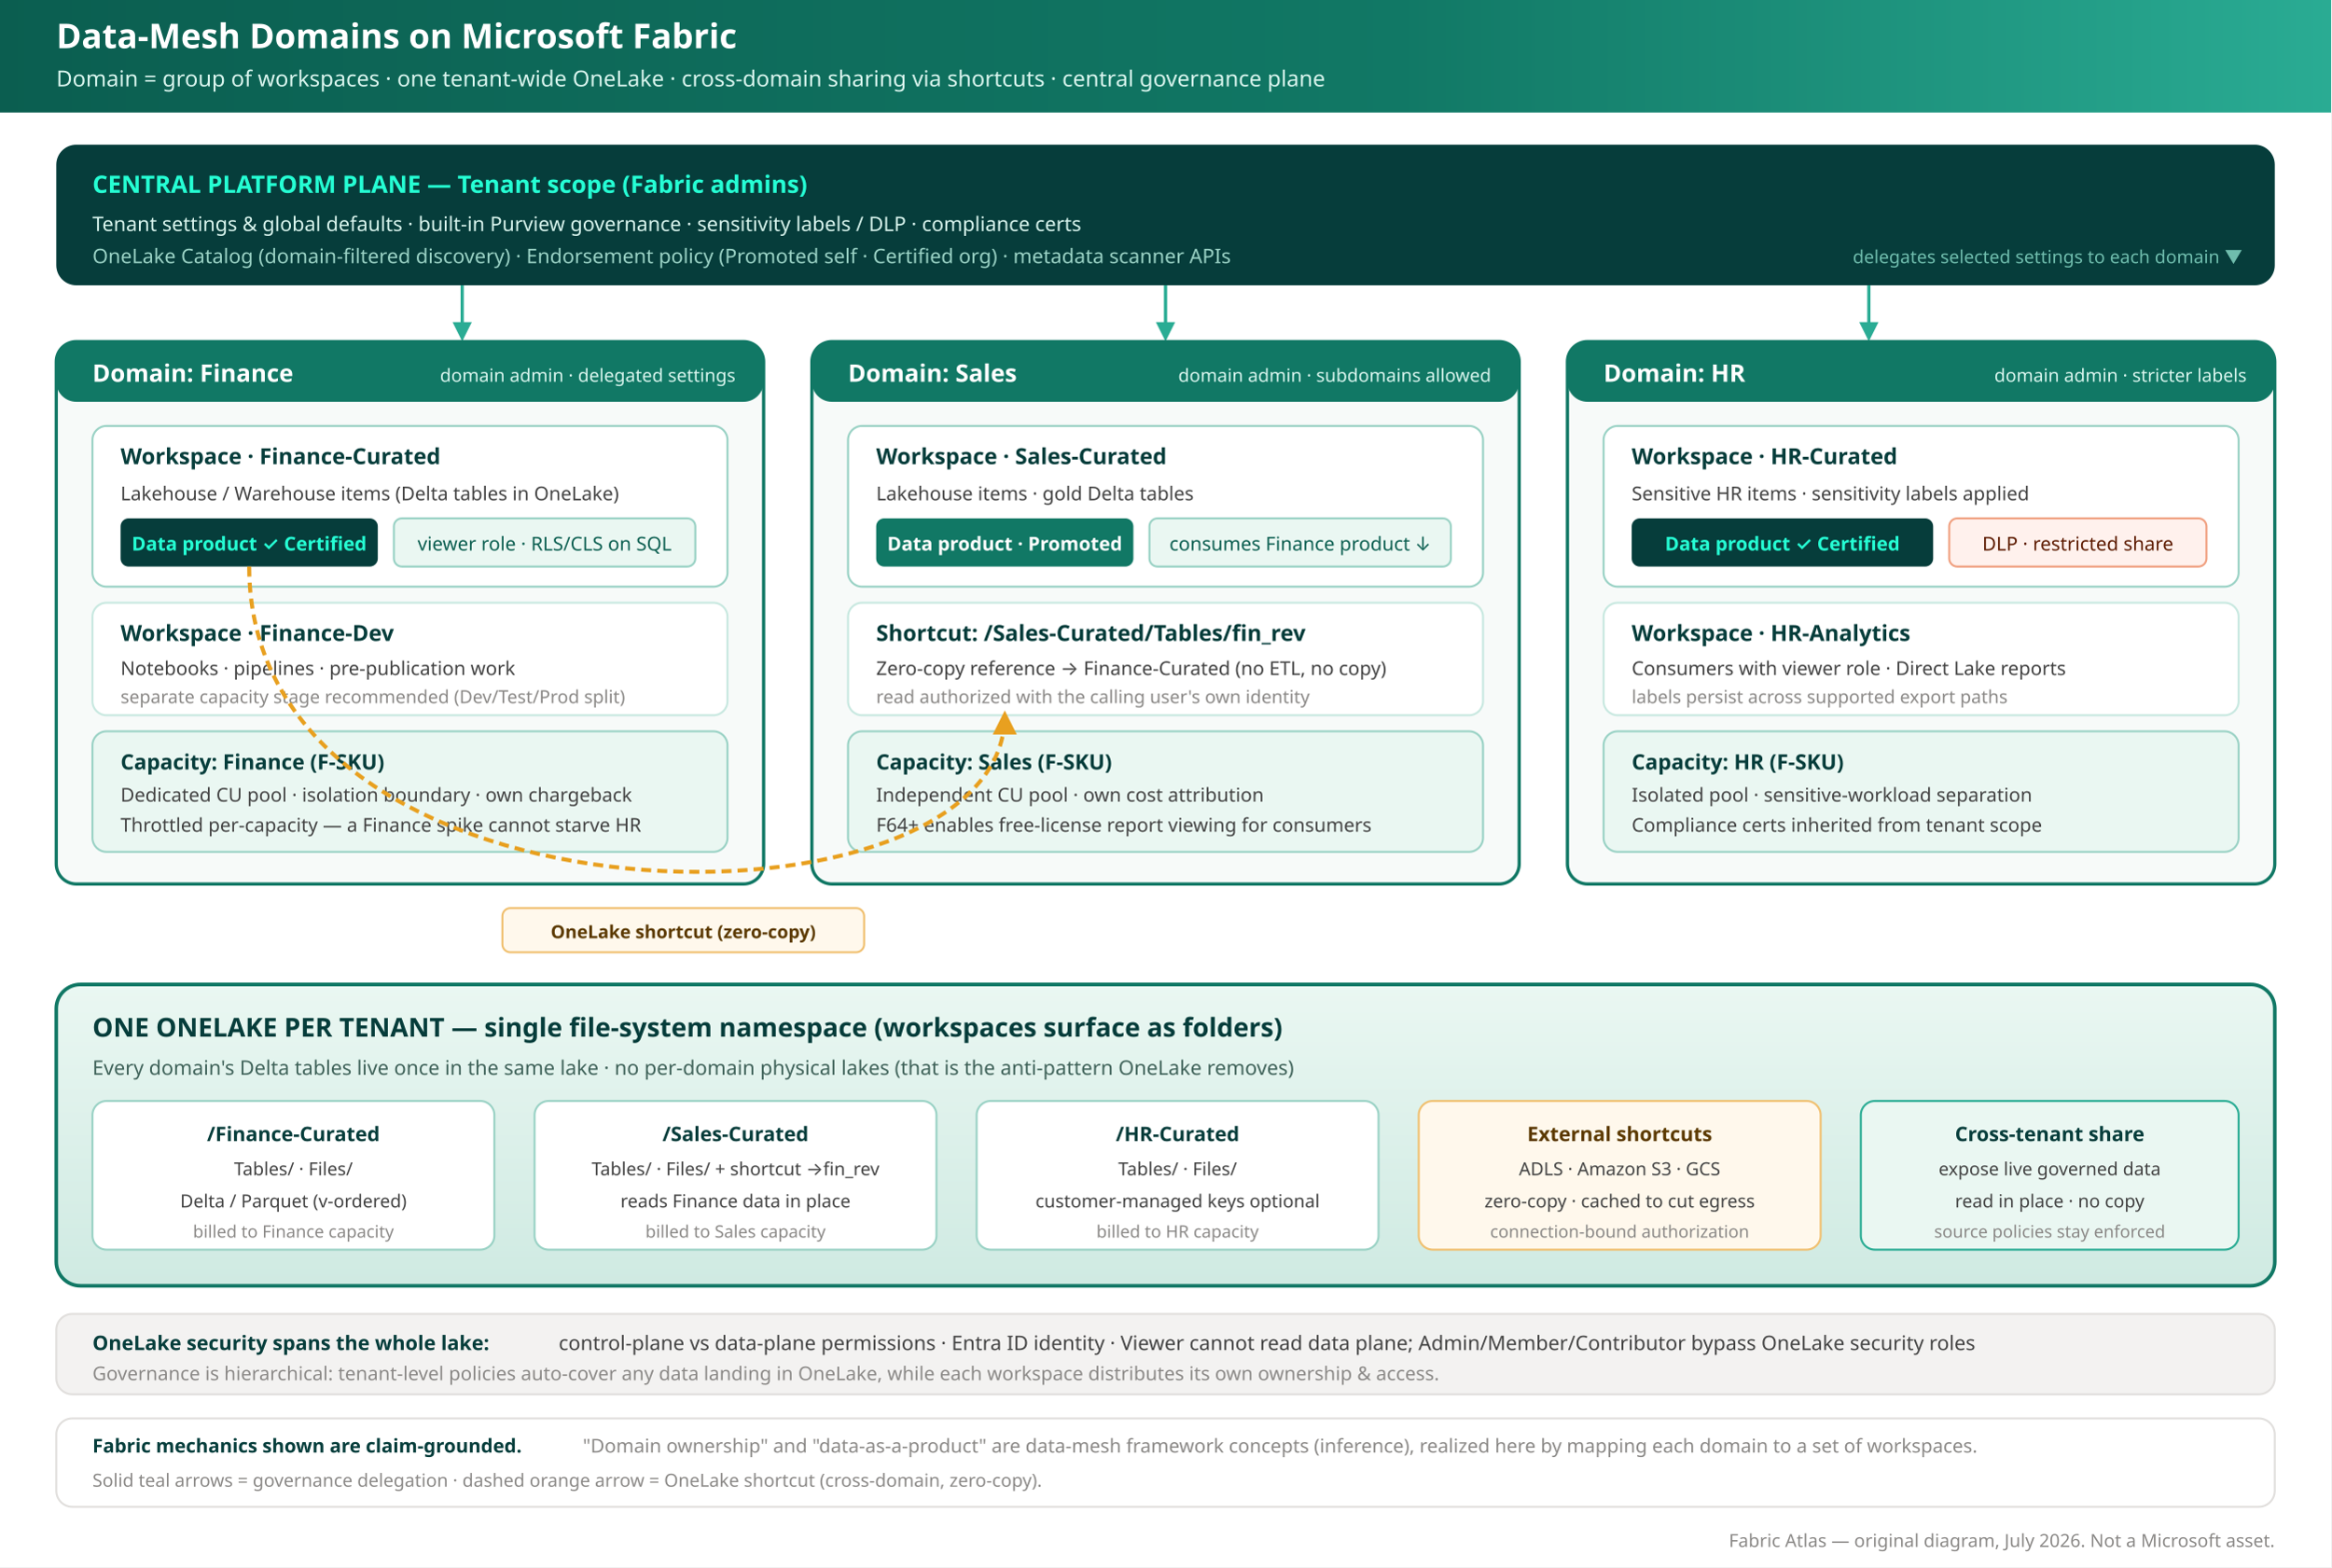
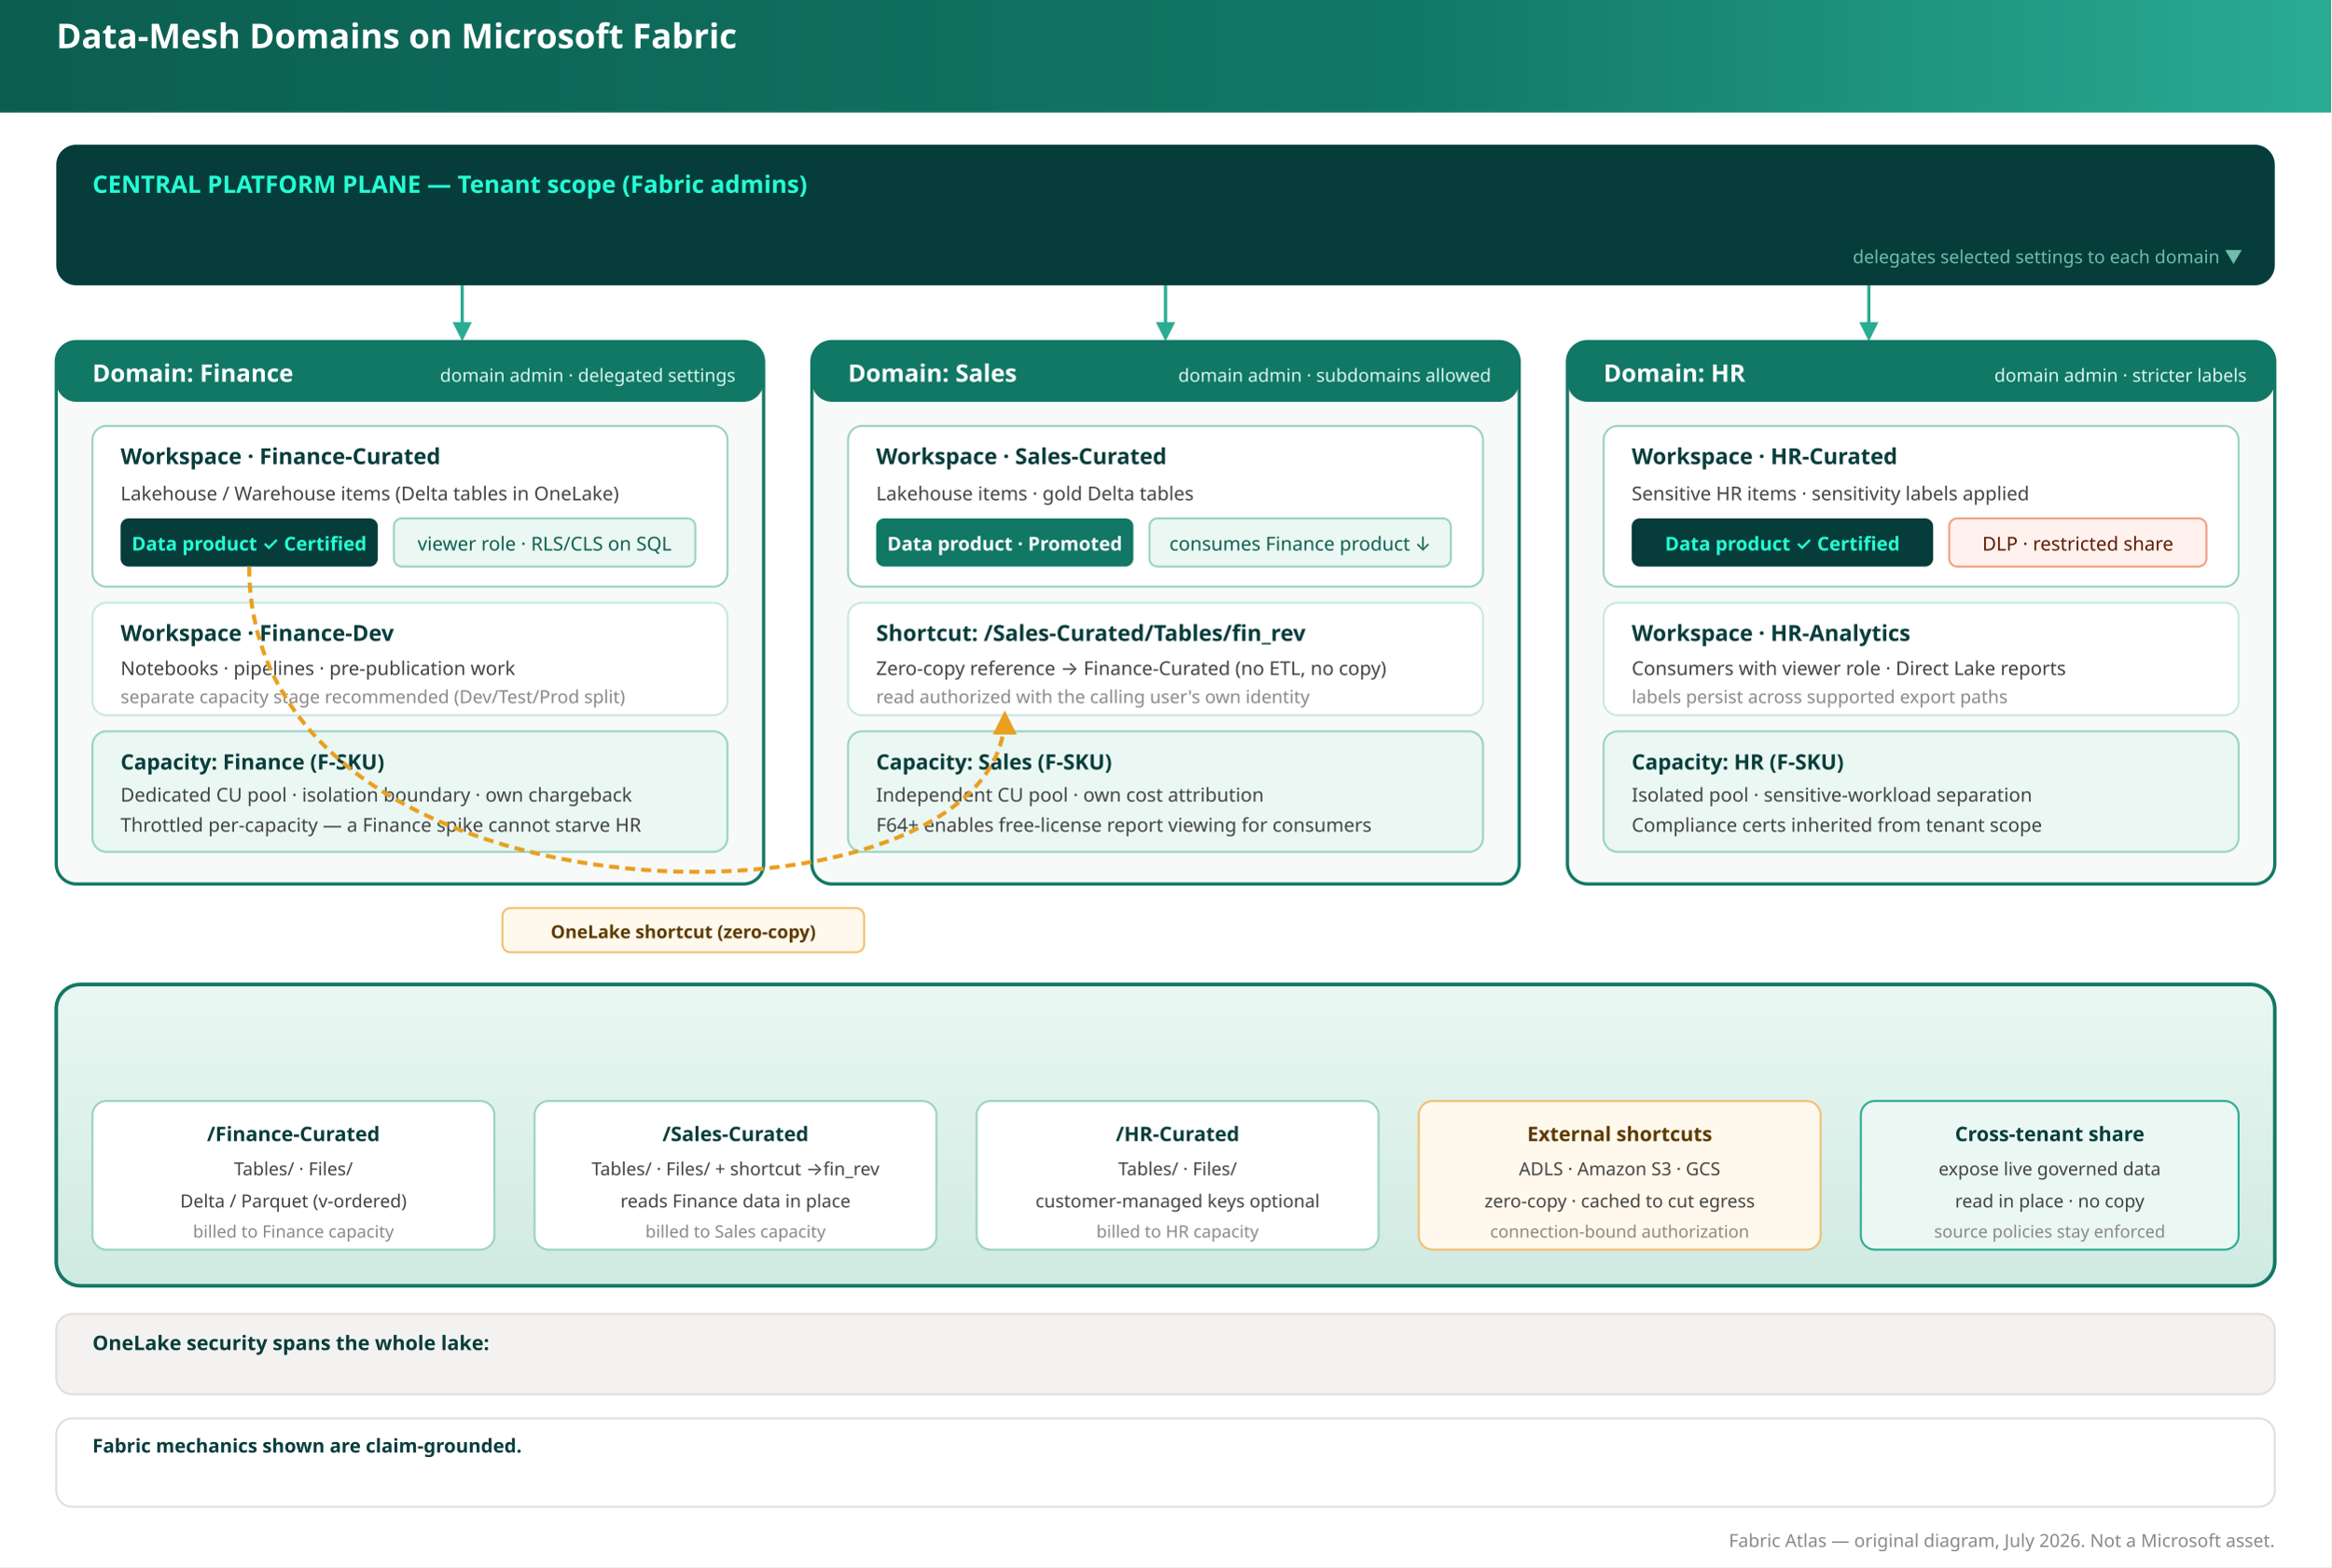
- <svg xmlns="http://www.w3.org/2000/svg" viewBox="0 0 1160 780" font-family="Segoe UI, -apple-system, sans-serif">
+ <svg xmlns="http://www.w3.org/2000/svg" viewBox="0 0 1160 780" font-family="Segoe UI, -apple-system, sans-serif" role="img" aria-labelledby="data-mesh-domains-architecture-title data-mesh-domains-architecture-desc" data-diagram-id="data-mesh-domains-architecture">
  <defs>
    <linearGradient id="hdrGrad" x1="0" y1="0" x2="1" y2="0">
      <stop offset="0" stop-color="#0B5E50" />
      <stop offset="0.6" stop-color="#117865" />
      <stop offset="1" stop-color="#2AAC94" />
    </linearGradient>
    <linearGradient id="lakeGrad" x1="0" y1="0" x2="0" y2="1">
      <stop offset="0" stop-color="#EAF7F2" />
      <stop offset="1" stop-color="#CFEAE2" />
    </linearGradient>
    <marker id="arr" viewBox="0 0 10 10" refX="8" refY="5" markerWidth="6" markerHeight="6" orient="auto-start-reverse">
      <path d="M0 0 L10 5 L0 10 z" fill="#2AAC94" />
    </marker>
    <marker id="arrO" viewBox="0 0 10 10" refX="8" refY="5" markerWidth="6" markerHeight="6" orient="auto-start-reverse">
      <path d="M0 0 L10 5 L0 10 z" fill="#E8A020" />
    </marker>
  </defs>
  <rect width="1160" height="780" fill="#FFFFFF" />
  <rect x="0" y="0" width="1160" height="56" fill="url(#hdrGrad)" />
  <text x="28" y="24" font-size="17" font-weight="700" fill="#FFFFFF">Data-Mesh Domains on Microsoft Fabric</text>
-   <text x="28" y="43" font-size="11" fill="#D9F5EE">Domain = group of workspaces · one tenant-wide OneLake · cross-domain sharing via shortcuts · central governance plane</text>
+   <text x="28" y="43" font-size="11" fill="#D9F5EE" data-node-id="fabric-domain" tabindex="0" aria-label="Fabric domain (per business area)" />
  <rect x="28" y="72" width="1104" height="70" rx="10" fill="#063D3B" />
  <text x="46" y="96" font-size="12" font-weight="700" fill="#25FFD4">CENTRAL PLATFORM PLANE — Tenant scope (Fabric admins)</text>
-   <text x="46" y="115" font-size="10" fill="#D9F5EE">Tenant settings &amp; global defaults · built-in Purview governance · sensitivity labels / DLP · compliance certs</text>
-   <text x="46" y="131" font-size="10" fill="#9AD2C5">OneLake Catalog (domain-filtered discovery) · Endorsement policy (Promoted self · Certified org) · metadata scanner APIs</text>
+   <text x="46" y="115" font-size="10" fill="#D9F5EE" data-node-id="tenant-governance" tabindex="0" aria-label="Tenant Purview governance plane" />
+   <text x="46" y="131" font-size="10" fill="#9AD2C5" data-node-id="producer-workspace" tabindex="0" aria-label="Producer workspace: certify gold product" />
  <text x="1116" y="131" text-anchor="end" font-size="9" fill="#6FBDAD">delegates selected settings to each domain ▼</text>
  <line x1="230" y1="142" x2="230" y2="168" stroke="#2AAC94" stroke-width="1.6" marker-end="url(#arr)" />
  <line x1="580" y1="142" x2="580" y2="168" stroke="#2AAC94" stroke-width="1.6" marker-end="url(#arr)" />
  <line x1="930" y1="142" x2="930" y2="168" stroke="#2AAC94" stroke-width="1.6" marker-end="url(#arr)" />
  <rect x="28" y="170" width="352" height="270" rx="10" fill="#F7FAF9" stroke="#117865" stroke-width="1.6" />
  <rect x="28" y="170" width="352" height="30" rx="10" fill="#117865" />
  <text x="46" y="190" font-size="12" font-weight="700" fill="#FFFFFF">Domain: Finance</text>
  <text x="366" y="190" text-anchor="end" font-size="9" fill="#D9F5EE">domain admin · delegated settings</text>
  <rect x="46" y="212" width="316" height="80" rx="7" fill="#FFFFFF" stroke="#9AD2C5" />
  <text x="60" y="231" font-size="11" font-weight="700" fill="#063D3B">Workspace · Finance-Curated</text>
  <text x="60" y="249" font-size="9.5" fill="#424242">Lakehouse / Warehouse items (Delta tables in OneLake)</text>
  <rect x="60" y="258" width="128" height="24" rx="4" fill="#063D3B" />
  <text x="124" y="274" text-anchor="middle" font-size="9.5" font-weight="600" fill="#25FFD4">Data product ✓ Certified</text>
  <rect x="196" y="258" width="150" height="24" rx="4" fill="#EAF7F2" stroke="#9AD2C5" />
  <text x="271" y="274" text-anchor="middle" font-size="9.5" fill="#0B5E50">viewer role · RLS/CLS on SQL</text>
  <rect x="46" y="300" width="316" height="56" rx="7" fill="#FFFFFF" stroke="#C8E8E0" />
  <text x="60" y="319" font-size="11" font-weight="700" fill="#063D3B">Workspace · Finance-Dev</text>
  <text x="60" y="336" font-size="9.5" fill="#424242">Notebooks · pipelines · pre-publication work</text>
  <text x="60" y="350" font-size="9" fill="#8A8886">separate capacity stage recommended (Dev/Test/Prod split)</text>
  <rect x="46" y="364" width="316" height="60" rx="7" fill="#EAF7F2" stroke="#9AD2C5" />
  <text x="60" y="383" font-size="10.5" font-weight="700" fill="#063D3B">Capacity: Finance (F-SKU)</text>
  <text x="60" y="399" font-size="9.5" fill="#424242">Dedicated CU pool · isolation boundary · own chargeback</text>
  <text x="60" y="414" font-size="9.5" fill="#424242">Throttled per-capacity — a Finance spike cannot starve HR</text>
  <rect x="404" y="170" width="352" height="270" rx="10" fill="#F7FAF9" stroke="#117865" stroke-width="1.6" />
  <rect x="404" y="170" width="352" height="30" rx="10" fill="#117865" />
  <text x="422" y="190" font-size="12" font-weight="700" fill="#FFFFFF">Domain: Sales</text>
  <text x="742" y="190" text-anchor="end" font-size="9" fill="#D9F5EE">domain admin · subdomains allowed</text>
  <rect x="422" y="212" width="316" height="80" rx="7" fill="#FFFFFF" stroke="#9AD2C5" />
  <text x="436" y="231" font-size="11" font-weight="700" fill="#063D3B">Workspace · Sales-Curated</text>
  <text x="436" y="249" font-size="9.5" fill="#424242">Lakehouse items · gold Delta tables</text>
  <rect x="436" y="258" width="128" height="24" rx="4" fill="#117865" />
  <text x="500" y="274" text-anchor="middle" font-size="9.5" font-weight="600" fill="#FFFFFF">Data product · Promoted</text>
  <rect x="572" y="258" width="150" height="24" rx="4" fill="#EAF7F2" stroke="#9AD2C5" />
  <text x="647" y="274" text-anchor="middle" font-size="9.5" fill="#0B5E50">consumes Finance product ↓</text>
  <rect x="422" y="300" width="316" height="56" rx="7" fill="#FFFFFF" stroke="#C8E8E0" />
  <text x="436" y="319" font-size="11" font-weight="700" fill="#063D3B">Shortcut: /Sales-Curated/Tables/fin_rev</text>
  <text x="436" y="336" font-size="9.5" fill="#424242">Zero-copy reference → Finance-Curated (no ETL, no copy)</text>
  <text x="436" y="350" font-size="9" fill="#8A8886">read authorized with the calling user's own identity</text>
  <rect x="422" y="364" width="316" height="60" rx="7" fill="#EAF7F2" stroke="#9AD2C5" />
  <text x="436" y="383" font-size="10.5" font-weight="700" fill="#063D3B">Capacity: Sales (F-SKU)</text>
  <text x="436" y="399" font-size="9.5" fill="#424242">Independent CU pool · own cost attribution</text>
  <text x="436" y="414" font-size="9.5" fill="#424242">F64+ enables free-license report viewing for consumers</text>
  <rect x="780" y="170" width="352" height="270" rx="10" fill="#F7FAF9" stroke="#117865" stroke-width="1.6" />
  <rect x="780" y="170" width="352" height="30" rx="10" fill="#117865" />
  <text x="798" y="190" font-size="12" font-weight="700" fill="#FFFFFF">Domain: HR</text>
  <text x="1118" y="190" text-anchor="end" font-size="9" fill="#D9F5EE">domain admin · stricter labels</text>
  <rect x="798" y="212" width="316" height="80" rx="7" fill="#FFFFFF" stroke="#9AD2C5" />
  <text x="812" y="231" font-size="11" font-weight="700" fill="#063D3B">Workspace · HR-Curated</text>
  <text x="812" y="249" font-size="9.5" fill="#424242">Sensitive HR items · sensitivity labels applied</text>
  <rect x="812" y="258" width="150" height="24" rx="4" fill="#063D3B" />
  <text x="887" y="274" text-anchor="middle" font-size="9.5" font-weight="600" fill="#25FFD4">Data product ✓ Certified</text>
  <rect x="970" y="258" width="128" height="24" rx="4" fill="#FFF1ED" stroke="#F0A080" />
  <text x="1034" y="274" text-anchor="middle" font-size="9.5" fill="#5C1A00">DLP · restricted share</text>
  <rect x="798" y="300" width="316" height="56" rx="7" fill="#FFFFFF" stroke="#C8E8E0" />
  <text x="812" y="319" font-size="11" font-weight="700" fill="#063D3B">Workspace · HR-Analytics</text>
  <text x="812" y="336" font-size="9.5" fill="#424242">Consumers with viewer role · Direct Lake reports</text>
  <text x="812" y="350" font-size="9" fill="#8A8886">labels persist across supported export paths</text>
  <rect x="798" y="364" width="316" height="60" rx="7" fill="#EAF7F2" stroke="#9AD2C5" />
  <text x="812" y="383" font-size="10.5" font-weight="700" fill="#063D3B">Capacity: HR (F-SKU)</text>
  <text x="812" y="399" font-size="9.5" fill="#424242">Isolated pool · sensitive-workload separation</text>
  <text x="812" y="414" font-size="9.5" fill="#424242">Compliance certs inherited from tenant scope</text>
  <path d="M124 282 C124 470 500 470 500 356" fill="none" stroke="#E8A020" stroke-width="2" stroke-dasharray="5 3" marker-end="url(#arrO)" />
  <rect x="250" y="452" width="180" height="22" rx="4" fill="#FFF8EC" stroke="#F0C070" />
  <text x="340" y="467" text-anchor="middle" font-size="9" font-weight="600" fill="#5C3A00">OneLake shortcut (zero-copy)</text>
  <rect x="28" y="490" width="1104" height="150" rx="12" fill="url(#lakeGrad)" stroke="#117865" stroke-width="1.8" />
-   <text x="46" y="516" font-size="13" font-weight="700" fill="#063D3B">ONE ONELAKE PER TENANT — single file-system namespace (workspaces surface as folders)</text>
-   <text x="46" y="535" font-size="10" fill="#3F6259">Every domain's Delta tables live once in the same lake · no per-domain physical lakes (that is the anti-pattern OneLake removes)</text>
+   <text x="46" y="516" font-size="13" font-weight="700" fill="#063D3B" data-node-id="onelake-shared" tabindex="0" aria-label="OneLake (single tenant-wide lake)" />
+   <text x="46" y="535" font-size="10" fill="#3F6259" data-node-id="separate-lakes-warning" tabindex="0" aria-label="Trap: a separate physical lake per domain" />
  <rect x="46" y="548" width="200" height="74" rx="7" fill="#FFFFFF" stroke="#9AD2C5" />
  <text x="146" y="568" text-anchor="middle" font-size="10" font-weight="700" fill="#063D3B">/Finance-Curated</text>
  <text x="146" y="585" text-anchor="middle" font-size="9" fill="#424242">Tables/ · Files/</text>
  <text x="146" y="601" text-anchor="middle" font-size="9" fill="#424242">Delta / Parquet (v-ordered)</text>
  <text x="146" y="616" text-anchor="middle" font-size="8.5" fill="#8A8886">billed to Finance capacity</text>
  <rect x="266" y="548" width="200" height="74" rx="7" fill="#FFFFFF" stroke="#9AD2C5" />
  <text x="366" y="568" text-anchor="middle" font-size="10" font-weight="700" fill="#063D3B">/Sales-Curated</text>
  <text x="366" y="585" text-anchor="middle" font-size="9" fill="#424242">Tables/ · Files/ + shortcut →fin_rev</text>
  <text x="366" y="601" text-anchor="middle" font-size="9" fill="#424242">reads Finance data in place</text>
  <text x="366" y="616" text-anchor="middle" font-size="8.5" fill="#8A8886">billed to Sales capacity</text>
  <rect x="486" y="548" width="200" height="74" rx="7" fill="#FFFFFF" stroke="#9AD2C5" />
  <text x="586" y="568" text-anchor="middle" font-size="10" font-weight="700" fill="#063D3B">/HR-Curated</text>
  <text x="586" y="585" text-anchor="middle" font-size="9" fill="#424242">Tables/ · Files/</text>
  <text x="586" y="601" text-anchor="middle" font-size="9" fill="#424242">customer-managed keys optional</text>
  <text x="586" y="616" text-anchor="middle" font-size="8.5" fill="#8A8886">billed to HR capacity</text>
  <rect x="706" y="548" width="200" height="74" rx="7" fill="#FFF8EC" stroke="#F0C070" />
  <text x="806" y="568" text-anchor="middle" font-size="10" font-weight="700" fill="#5C3A00">External shortcuts</text>
  <text x="806" y="585" text-anchor="middle" font-size="9" fill="#424242">ADLS · Amazon S3 · GCS</text>
  <text x="806" y="601" text-anchor="middle" font-size="9" fill="#424242">zero-copy · cached to cut egress</text>
  <text x="806" y="616" text-anchor="middle" font-size="8.5" fill="#8A8886">connection-bound authorization</text>
  <rect x="926" y="548" width="188" height="74" rx="7" fill="#EAF7F2" stroke="#2AAC94" />
  <text x="1020" y="568" text-anchor="middle" font-size="10" font-weight="700" fill="#063D3B">Cross-tenant share</text>
  <text x="1020" y="585" text-anchor="middle" font-size="9" fill="#424242">expose live governed data</text>
  <text x="1020" y="601" text-anchor="middle" font-size="9" fill="#424242">read in place · no copy</text>
  <text x="1020" y="616" text-anchor="middle" font-size="8.5" fill="#8A8886">source policies stay enforced</text>
  <rect x="28" y="654" width="1104" height="40" rx="8" fill="#F3F2F1" stroke="#E1DFDD" />
  <text x="46" y="672" font-size="10" font-weight="600" fill="#063D3B">OneLake security spans the whole lake:</text>
-   <text x="278" y="672" font-size="10" fill="#424242">control-plane vs data-plane permissions · Entra ID identity · Viewer cannot read data plane; Admin/Member/Contributor bypass OneLake security roles</text>
-   <text x="46" y="687" font-size="9.5" fill="#8A8886">Governance is hierarchical: tenant-level policies auto-cover any data landing in OneLake, while each workspace distributes its own ownership &amp; access.</text>
+   <text x="278" y="672" font-size="10" fill="#424242" data-node-id="onelake-security-roles-warning" tabindex="0" aria-label="Trap: OneLake roles don't fence off Admins" />
+   <text x="46" y="687" font-size="9.5" fill="#8A8886" data-node-id="onelake-catalog" tabindex="0" aria-label="OneLake Catalog (discovery)" />
  <rect x="28" y="706" width="1104" height="44" rx="8" fill="#FFFFFF" stroke="#E1DFDD" />
  <text x="46" y="723" font-size="9.5" font-weight="600" fill="#063D3B">Fabric mechanics shown are claim-grounded.</text>
-   <text x="290" y="723" font-size="9.5" fill="#8A8886">"Domain ownership" and "data-as-a-product" are data-mesh framework concepts (inference), realized here by mapping each domain to a set of workspaces.</text>
-   <text x="46" y="740" font-size="9" fill="#8A8886">Solid teal arrows = governance delegation · dashed orange arrow = OneLake shortcut (cross-domain, zero-copy).</text>
+   <text x="290" y="723" font-size="9.5" fill="#8A8886" data-node-id="domain-capacity" tabindex="0" aria-label="Per-domain capacity (cost &amp; blast-radius isolation)" />
+   <text x="46" y="740" font-size="9" fill="#8A8886" data-node-id="consuming-domain-shortcut" tabindex="0" aria-label="Consuming domain: OneLake shortcut" />
  <text x="1132" y="770" text-anchor="end" font-size="9" fill="#8A8886">Fabric Atlas — original diagram, July 2026. Not a Microsoft asset.</text>
</svg>
